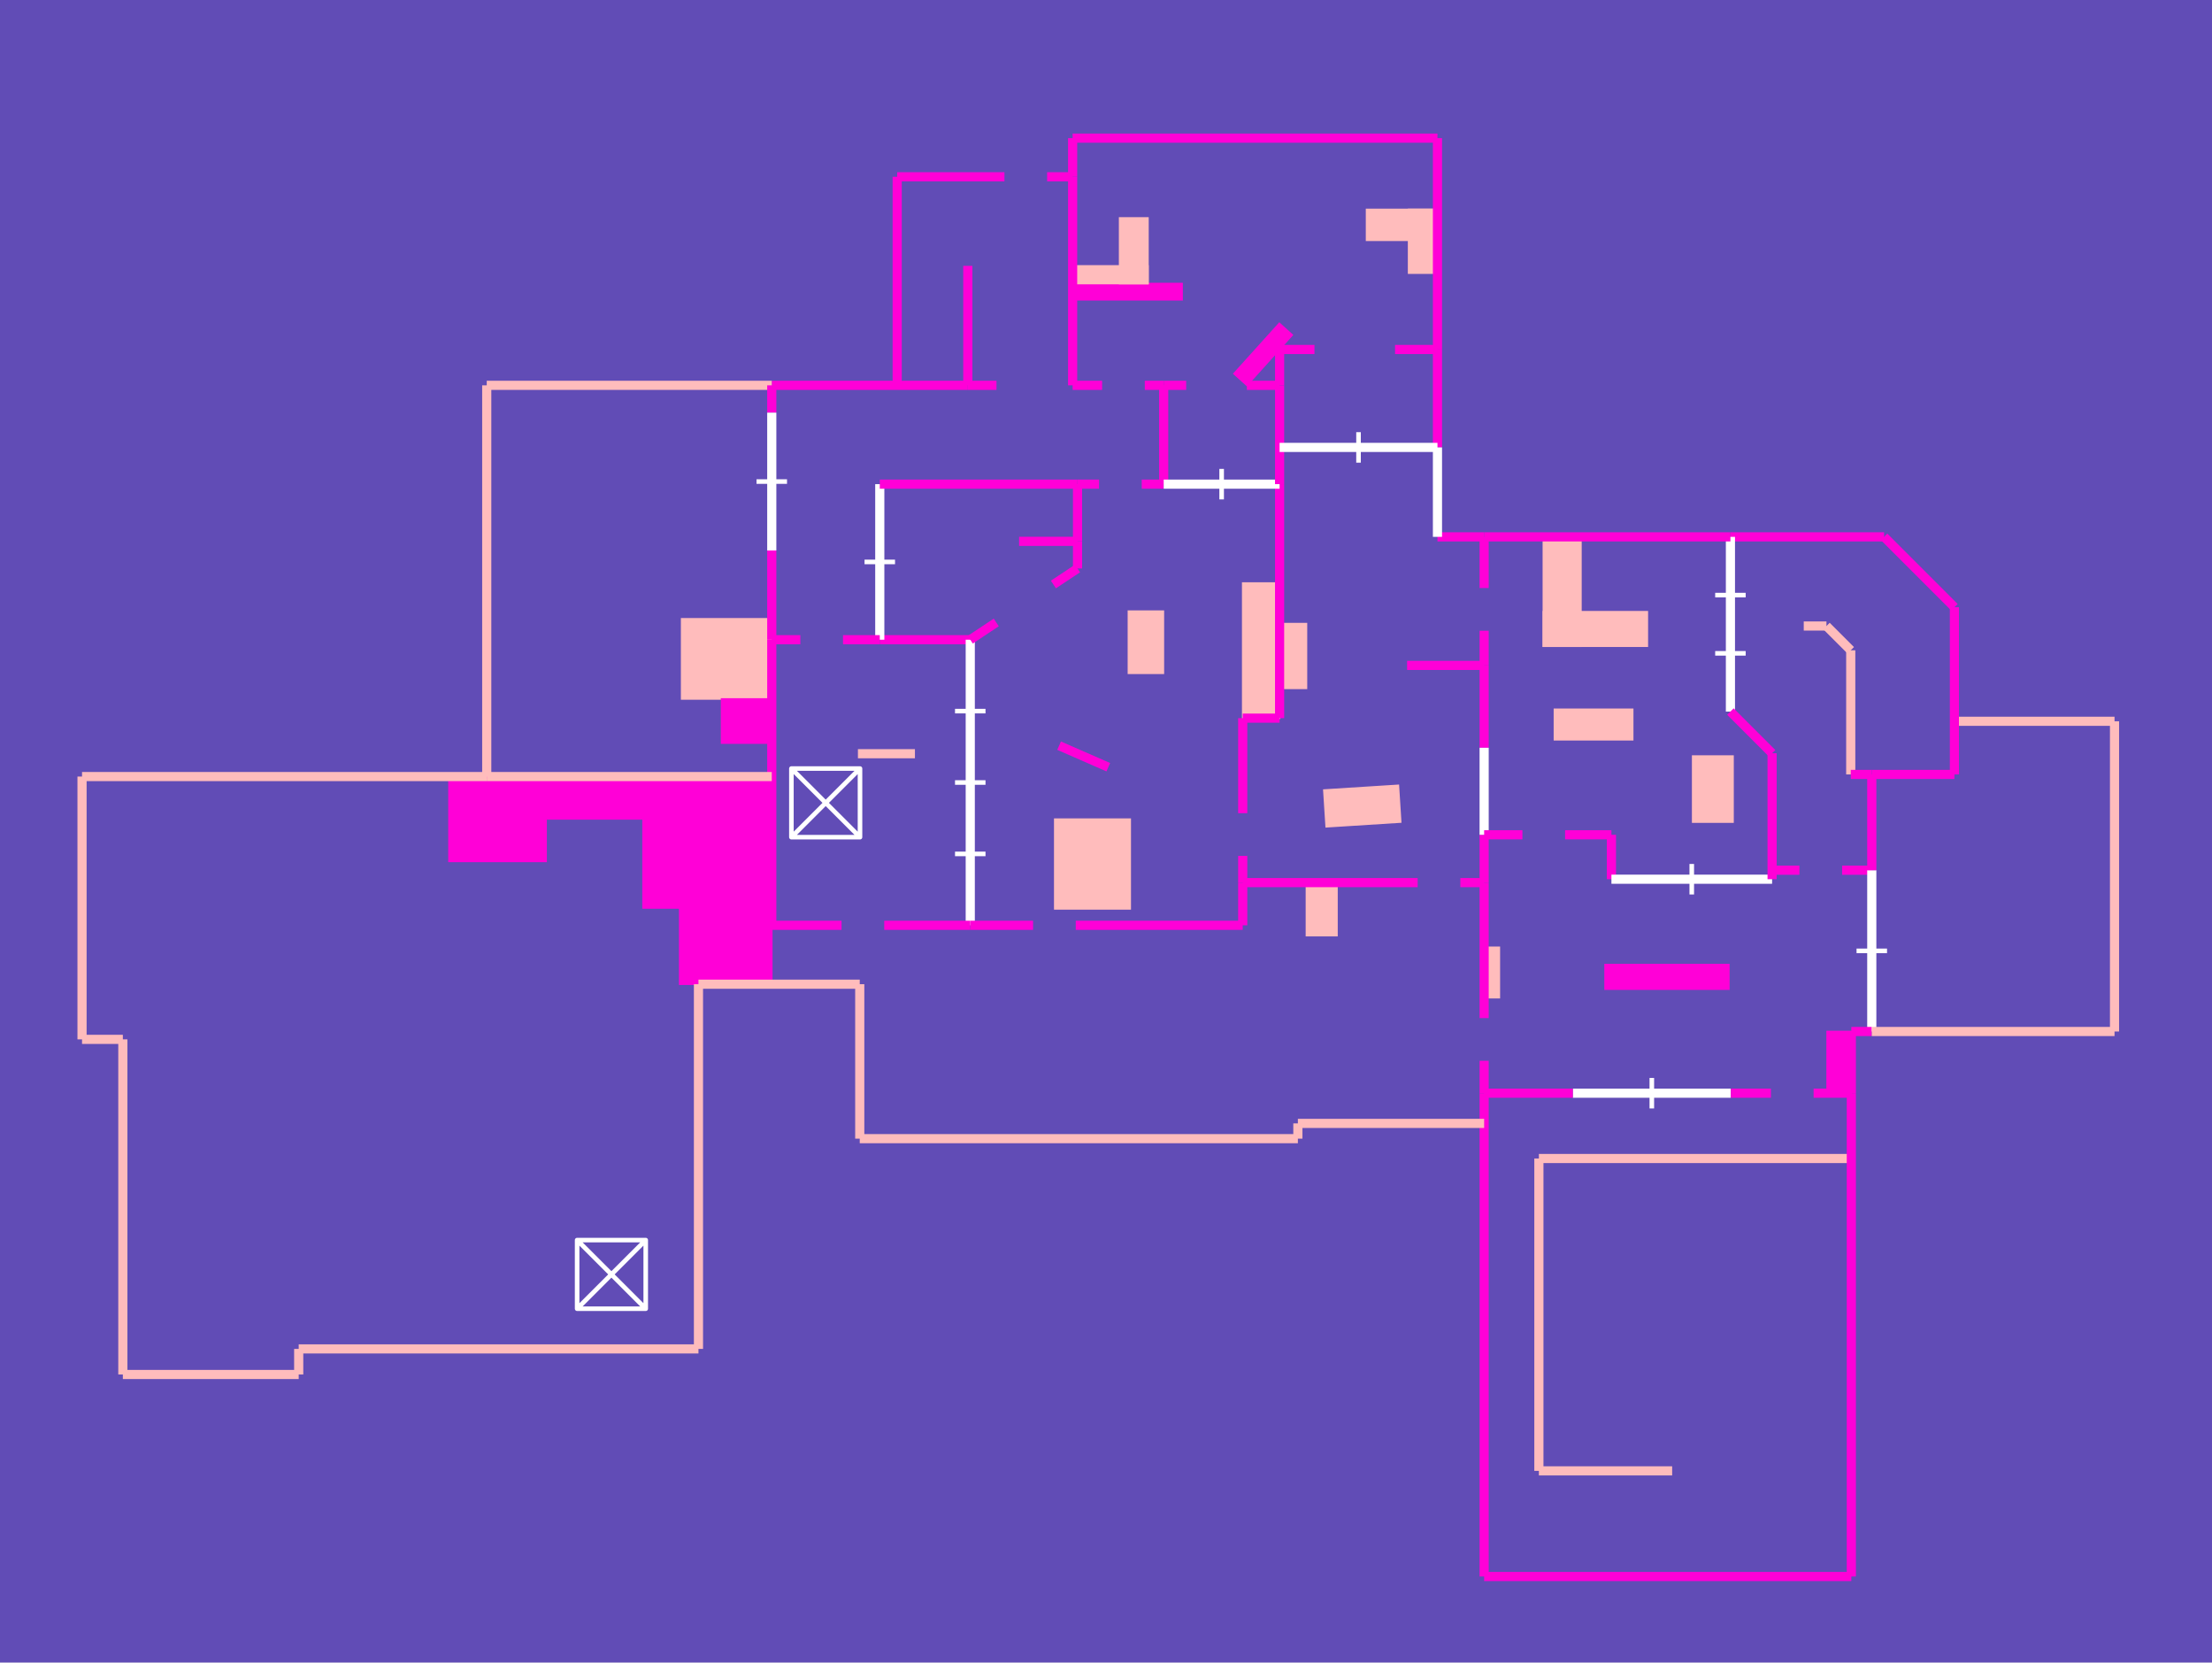
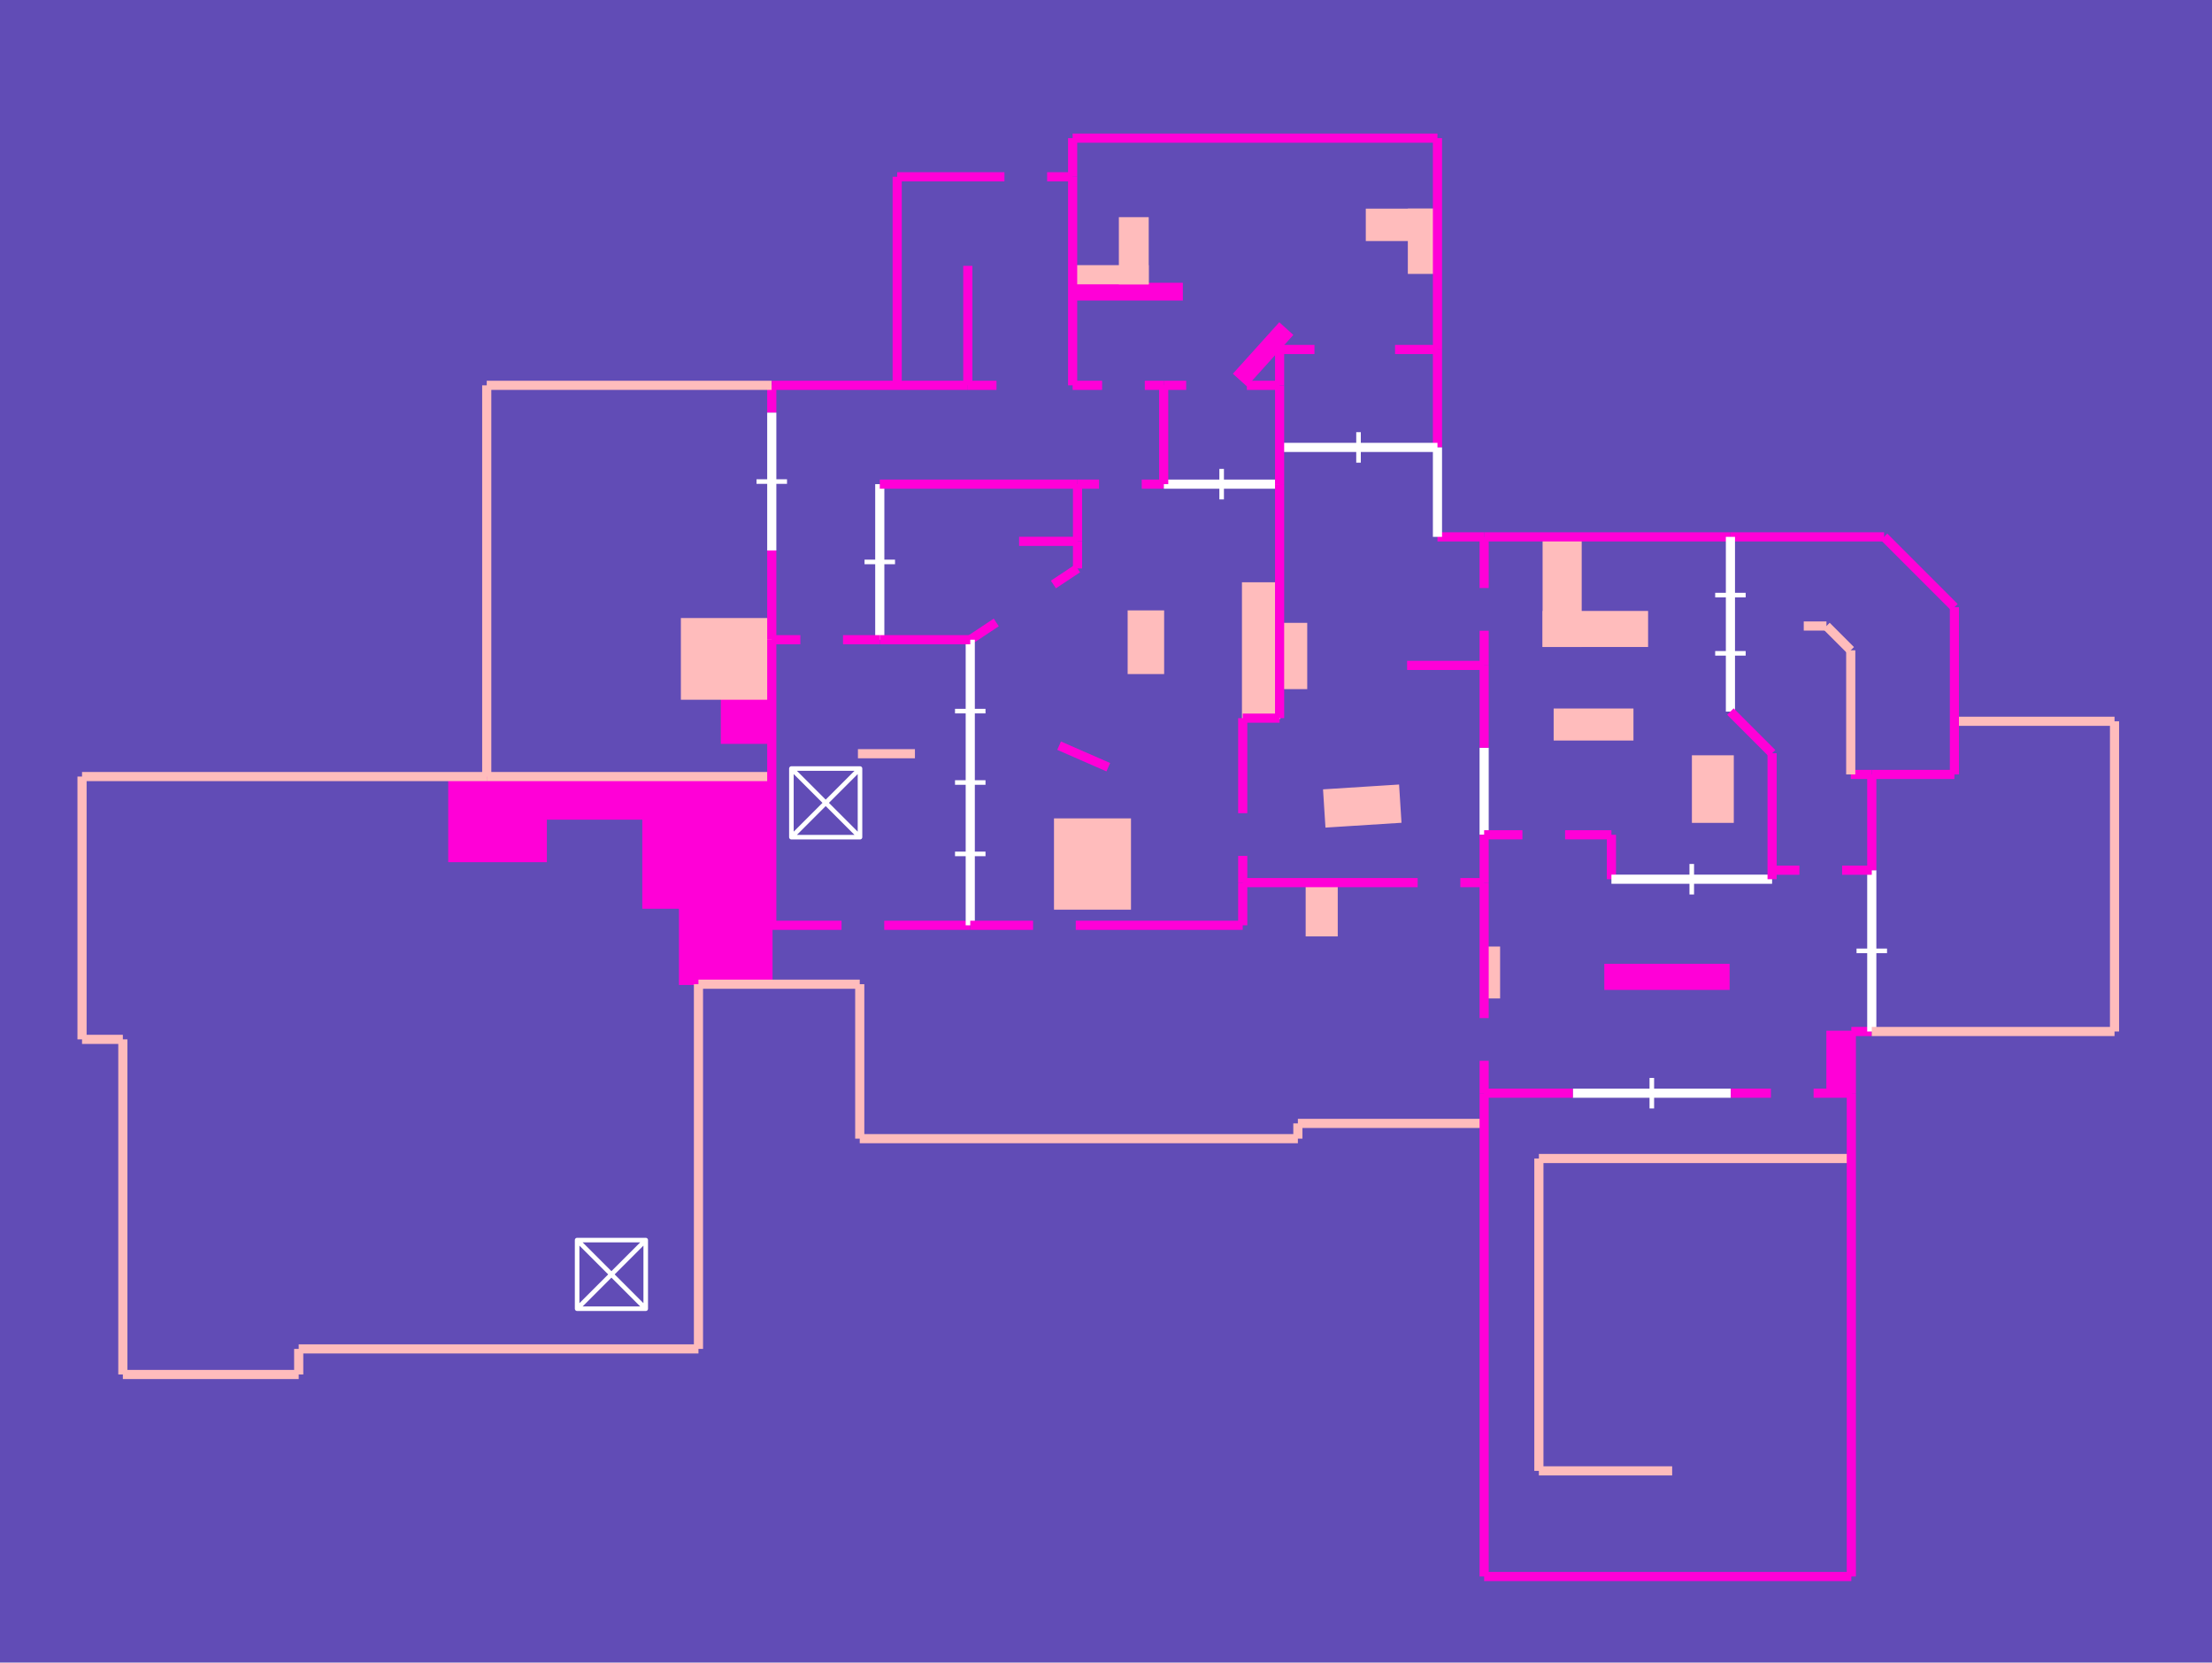
<svg xmlns="http://www.w3.org/2000/svg" viewBox="-533 -420 1078 810">
  <rect fill="#614CB6" height="810" width="1078" x="-533" y="-420" />
+   <path d="M219.147,105.156 L269.811,105.156 L269.811,121.969 L219.147,121.969 z" fill="#FFBCBC" stroke="#FFBCBC" stroke-width="0.75" transform="scale(1, -1)" />
+   <path d="M90.597,84.627 L103.692,84.627 L103.692,116.167 L90.597,116.167 z" fill="#FFBCBC" stroke="#FFBCBC" stroke-width="0.75" transform="scale(1, -1)" />
+   <path d="M237.454,158.441 L219.147,158.441 L219.147,105.156 L237.454,105.156 z" fill="#FFBCBC" stroke="#FFBCBC" stroke-width="0.75" transform="scale(1, -1)" />
+   <path d="M-314.191,41.656 L-266.869,41.656 L-266.869,0.317 L-314.191,0.317 z" fill="#FF00D7" stroke="#FF00D7" stroke-width="0.75" transform="scale(1, -1)" />
+   <path d="M-181.354,57.954 L-156.883,57.954 L-156.883,79.455 L-181.354,79.455 z" fill="#FF00D7" stroke="#FF00D7" stroke-width="0.75" transform="scale(1, -1)" />
+   <path d="M103.678,-10.015 L118.56,-10.015 L118.56,-35.846 L103.678,-35.846 z" fill="#FFBCBC" stroke="#FFBCBC" stroke-width="0.75" transform="scale(1, -1)" />
+   <path d="M-10.264,273.951 L43.075,273.951 L43.075,281.855 L-10.264,281.855 z" fill="#FF00D7" stroke="#FF00D7" stroke-width="0.75" transform="scale(1, -1)" />
+   <path d="M153.474,286.924 L167.535,286.924 L167.535,317.966 L153.474,317.966 z" fill="#FFBCBC" stroke="#FFBCBC" stroke-width="0.75" transform="scale(1, -1)" />
+   <path d="M113.302,17.186 L112.166,35.073 L148.476,37.38 L149.613,19.493 z" fill="#FFBCBC" stroke="#FFBCBC" stroke-width="0.75" transform="scale(1, -1)" />
+   <path d="M12.641,313.822 L26.442,313.822 L26.442,281.855 L12.641,281.855 z" fill="#FFBCBC" stroke="#FFBCBC" stroke-width="0.75" transform="scale(1, -1)" />
+   <path d="M197.686,-41.537 L190.282,-41.537 L190.282,-66.075 L197.686,-66.075 z" fill="#FFBCBC" stroke="#FFBCBC" stroke-width="0.75" transform="scale(1, -1)" />
+   <path d="M72.63,135.938 L90.597,135.938 L90.597,70.111 L72.63,70.111 z" fill="#FFBCBC" stroke="#FFBCBC" stroke-width="0.75" transform="scale(1, -1)" />
+   <path d="M262.677,74.43 L224.537,74.43 L224.537,59.587 L262.677,59.587 z" fill="#FFBCBC" stroke="#FFBCBC" stroke-width="0.75" transform="scale(1, -1)" />
+   <path d="M357.44,-82.551 L369.233,-82.551 L369.233,-112.609 L357.44,-112.609 z" fill="#FF00D7" stroke="#FF00D7" stroke-width="0.75" transform="scale(1, -1)" />
  <path d="M-200.805,118.513 L-156.883,118.513 L-156.883,79.455 L-200.805,79.455 z" fill="#FFBCBC" stroke="#FFBCBC" stroke-width="0.75" transform="scale(1, -1)" />
+   <path d="M-266.869,21.028 L-156.883,21.028 L-156.883,41.656 L-266.869,41.656 z" fill="#FF00D7" stroke="#FF00D7" stroke-width="0.75" transform="scale(1, -1)" />
+   <path d="M-219.61,21.028 L-201.744,21.028 L-201.744,-22.376 L-219.61,-22.376 z" fill="#FF00D7" stroke="#FF00D7" stroke-width="0.75" transform="scale(1, -1)" />
+   <path d="M-156.883,41.656 L-201.744,41.656 L-201.744,-59.508 L-156.883,-59.508 z" fill="#FF00D7" stroke="#FF00D7" stroke-width="0.75" transform="scale(1, -1)" />
+   <path d="M26.442,281.855 L-10.264,281.855 L-10.264,290.447 L26.442,290.447 z" fill="#FFBCBC" stroke="#FFBCBC" stroke-width="0.75" transform="scale(1, -1)" />
  <path d="M311.573,19.464 L291.91,19.464 L291.91,51.643 L311.573,51.643 z" fill="#FFBCBC" stroke="#FFBCBC" stroke-width="0.75" transform="scale(1, -1)" />
-   <path d="M-314.191,41.656 L-266.869,41.656 L-266.869,0.317 L-314.191,0.317 z" fill="#FF00D7" stroke="#FF00D7" stroke-width="0.75" transform="scale(1, -1)" />
-   <path d="M-10.264,273.951 L43.075,273.951 L43.075,281.855 L-10.264,281.855 z" fill="#FF00D7" stroke="#FF00D7" stroke-width="0.75" transform="scale(1, -1)" />
-   <path d="M113.302,17.186 L112.166,35.073 L148.476,37.38 L149.613,19.493 z" fill="#FFBCBC" stroke="#FFBCBC" stroke-width="0.75" transform="scale(1, -1)" />
+   <path d="M17.802,-22.813 L-18.973,-22.813 L-18.973,20.9 L17.802,20.9 z" fill="#FFBCBC" stroke="#FFBCBC" stroke-width="0.75" transform="scale(1, -1)" />
  <path d="M90.482,262.47 L96.775,256.795 L74.656,232.266 L68.363,237.941 z" fill="#FF00D7" stroke="#FF00D7" stroke-width="0.75" transform="scale(1, -1)" />
-   <path d="M262.677,74.43 L224.537,74.43 L224.537,59.587 L262.677,59.587 z" fill="#FFBCBC" stroke="#FFBCBC" stroke-width="0.75" transform="scale(1, -1)" />
-   <path d="M17.802,-22.813 L-18.973,-22.813 L-18.973,20.9 L17.802,20.9 z" fill="#FFBCBC" stroke="#FFBCBC" stroke-width="0.75" transform="scale(1, -1)" />
-   <path d="M26.442,281.855 L-10.264,281.855 L-10.264,290.447 L26.442,290.447 z" fill="#FFBCBC" stroke="#FFBCBC" stroke-width="0.75" transform="scale(1, -1)" />
-   <path d="M237.454,158.441 L219.147,158.441 L219.147,105.156 L237.454,105.156 z" fill="#FFBCBC" stroke="#FFBCBC" stroke-width="0.75" transform="scale(1, -1)" />
-   <path d="M197.686,-41.537 L190.282,-41.537 L190.282,-66.075 L197.686,-66.075 z" fill="#FFBCBC" stroke="#FFBCBC" stroke-width="0.75" transform="scale(1, -1)" />
-   <path d="M-219.61,21.028 L-201.744,21.028 L-201.744,-22.376 L-219.61,-22.376 z" fill="#FF00D7" stroke="#FF00D7" stroke-width="0.75" transform="scale(1, -1)" />
-   <path d="M-266.869,21.028 L-156.883,21.028 L-156.883,41.656 L-266.869,41.656 z" fill="#FF00D7" stroke="#FF00D7" stroke-width="0.75" transform="scale(1, -1)" />
-   <path d="M357.44,-82.551 L369.233,-82.551 L369.233,-112.609 L357.44,-112.609 z" fill="#FF00D7" stroke="#FF00D7" stroke-width="0.75" transform="scale(1, -1)" />
-   <path d="M12.641,313.822 L26.442,313.822 L26.442,281.855 L12.641,281.855 z" fill="#FFBCBC" stroke="#FFBCBC" stroke-width="0.75" transform="scale(1, -1)" />
-   <path d="M153.474,286.924 L167.535,286.924 L167.535,317.966 L153.474,317.966 z" fill="#FFBCBC" stroke="#FFBCBC" stroke-width="0.75" transform="scale(1, -1)" />
+   <path d="M132.982,317.966 L167.535,317.966 L167.535,302.934 L132.982,302.934 z" fill="#FFBCBC" stroke="#FFBCBC" stroke-width="0.75" transform="scale(1, -1)" />
  <path d="M33.956,91.966 L16.928,91.966 L16.928,122.242 L33.956,122.242 z" fill="#FFBCBC" stroke="#FFBCBC" stroke-width="0.75" transform="scale(1, -1)" />
-   <path d="M219.147,105.156 L269.811,105.156 L269.811,121.969 L219.147,121.969 z" fill="#FFBCBC" stroke="#FFBCBC" stroke-width="0.75" transform="scale(1, -1)" />
-   <path d="M72.63,135.938 L90.597,135.938 L90.597,70.111 L72.63,70.111 z" fill="#FFBCBC" stroke="#FFBCBC" stroke-width="0.75" transform="scale(1, -1)" />
-   <path d="M103.678,-10.015 L118.56,-10.015 L118.56,-35.846 L103.678,-35.846 z" fill="#FFBCBC" stroke="#FFBCBC" stroke-width="0.75" transform="scale(1, -1)" />
-   <path d="M90.597,84.627 L103.692,84.627 L103.692,116.167 L90.597,116.167 z" fill="#FFBCBC" stroke="#FFBCBC" stroke-width="0.75" transform="scale(1, -1)" />
-   <path d="M132.982,317.966 L167.535,317.966 L167.535,302.934 L132.982,302.934 z" fill="#FFBCBC" stroke="#FFBCBC" stroke-width="0.75" transform="scale(1, -1)" />
-   <path d="M-156.883,41.656 L-201.744,41.656 L-201.744,-59.508 L-156.883,-59.508 z" fill="#FF00D7" stroke="#FF00D7" stroke-width="0.75" transform="scale(1, -1)" />
  <path d="M249.226,-49.944 L309.532,-49.944 L309.532,-61.911 L249.226,-61.911 z" fill="#FF00D7" stroke="#FF00D7" stroke-width="0.75" transform="scale(1, -1)" />
-   <path d="M-181.354,57.954 L-156.883,57.954 L-156.883,79.455 L-181.354,79.455 z" fill="#FF00D7" stroke="#FF00D7" stroke-width="0.75" transform="scale(1, -1)" />
+   <path d="M-147.319,12.127 L-113.886,45.559 L-147.319,45.559 L-113.886,12.127 L-147.319,12.127 L-147.319,45.559 L-113.886,45.559 L-113.886,12.127 z" fill="none" stroke="#FFFFFF" stroke-linejoin="round" stroke-width="2.229" transform="scale(1, -1)" />
  <path d="M-251.743,-217.611 L-218.31,-184.179 L-251.743,-184.179 L-218.31,-217.611 L-251.743,-217.611 L-251.743,-184.179 L-218.31,-184.179 L-218.31,-217.611 z" fill="none" stroke="#FFFFFF" stroke-linejoin="round" stroke-width="2.229" transform="scale(1, -1)" />
-   <path d="M-147.319,12.127 L-113.886,45.559 L-147.319,45.559 L-113.886,12.127 L-147.319,12.127 L-147.319,45.559 L-113.886,45.559 L-113.886,12.127 z" fill="none" stroke="#FFFFFF" stroke-linejoin="round" stroke-width="2.229" transform="scale(1, -1)" />
+   <path d="M7.115,46.214 L-16.859,56.708 z" fill="none" stroke="#FF00D7" stroke-width="4.458" transform="scale(1, -1)" />
+   <path d="M-95.761,232.266 L-95.761,333.874 z" fill="none" stroke="#FF00D7" stroke-width="4.458" transform="scale(1, -1)" />
+   <path d="M90.597,184.12 L34.123,184.12 z" fill="none" stroke="#FFFFFF" stroke-width="4.458" transform="scale(1, -1)" />
+   <path d="M62.36,191.549 L62.36,176.69 z" fill="none" stroke="#FFFFFF" stroke-width="2.229" transform="scale(1, -1)" />
+   <path d="M216.964,-144.431 L369.233,-144.431 z" fill="none" stroke="#FFBCBC" stroke-width="4.458" transform="scale(1, -1)" />
+   <path d="M190.282,-10.015 L178.684,-10.015 z" fill="none" stroke="#FF00D7" stroke-width="4.458" transform="scale(1, -1)" />
+   <path d="M157.881,-10.015 L72.63,-10.015 z" fill="none" stroke="#FF00D7" stroke-width="4.458" transform="scale(1, -1)" />
+   <path d="M190.282,55.687 L190.282,13.282 z" fill="none" stroke="#FFFFFF" stroke-width="4.458" transform="scale(1, -1)" />
+   <path d="M357.112,115.003 L368.942,103.173 z" fill="none" stroke="#FFBCBC" stroke-width="4.458" transform="scale(1, -1)" />
+   <path d="M233.496,-112.609 L310.509,-112.609 z" fill="none" stroke="#FFFFFF" stroke-width="4.458" transform="scale(1, -1)" />
+   <path d="M272.002,-120.039 L272.002,-105.18 z" fill="none" stroke="#FFFFFF" stroke-width="2.229" transform="scale(1, -1)" />
+   <path d="M-156.883,-30.813 L-122.881,-30.813 z" fill="none" stroke="#FF00D7" stroke-width="4.458" transform="scale(1, -1)" />
+   <path d="M-102.078,-30.813 L-60.152,-30.813 z" fill="none" stroke="#FF00D7" stroke-width="4.458" transform="scale(1, -1)" />
+   <path d="M167.535,249.727 L146.872,249.727 z" fill="none" stroke="#FF00D7" stroke-width="4.458" transform="scale(1, -1)" />
+   <path d="M99.508,-127.327 L190.282,-127.327 z" fill="none" stroke="#FFBCBC" stroke-width="4.458" transform="scale(1, -1)" />
+   <path d="M-10.264,352.694 L167.535,352.694 z" fill="none" stroke="#FF00D7" stroke-width="4.458" transform="scale(1, -1)" />
+   <path d="M-104.245,184.12 L-104.245,108.328 z" fill="none" stroke="#FFFFFF" stroke-width="4.458" transform="scale(1, -1)" />
+   <path d="M-111.675,146.224 L-96.816,146.224 z" fill="none" stroke="#FFFFFF" stroke-width="2.229" transform="scale(1, -1)" />
+   <path d="M419.472,68.589 L497.498,68.589 z" fill="none" stroke="#FFBCBC" stroke-width="4.458" transform="scale(1, -1)" />
+   <path d="M216.964,-296.617 L216.964,-144.431 z" fill="none" stroke="#FFBCBC" stroke-width="4.458" transform="scale(1, -1)" />
+   <path d="M369.233,-348.083 L190.282,-348.083 z" fill="none" stroke="#FF00D7" stroke-width="4.458" transform="scale(1, -1)" />
+   <path d="M-95.761,333.874 L-43.493,333.874 z" fill="none" stroke="#FF00D7" stroke-width="4.458" transform="scale(1, -1)" />
+   <path d="M-22.69,333.874 L-10.264,333.874 z" fill="none" stroke="#FF00D7" stroke-width="4.458" transform="scale(1, -1)" />
+   <path d="M369.233,-82.551 L369.233,-112.609 z" fill="none" stroke="#FF00D7" stroke-width="4.458" transform="scale(1, -1)" />
+   <path d="M167.535,249.727 L167.535,202.02 z" fill="none" stroke="#FF00D7" stroke-width="4.458" transform="scale(1, -1)" />
+   <path d="M190.282,-348.083 L190.282,-112.609 z" fill="none" stroke="#FF00D7" stroke-width="4.458" transform="scale(1, -1)" />
+   <path d="M369.233,-82.551 L379.196,-82.551 z" fill="none" stroke="#FF00D7" stroke-width="4.458" transform="scale(1, -1)" />
+   <path d="M-295.789,41.656 L-493.022,41.656 z" fill="none" stroke="#FFBCBC" stroke-width="4.458" transform="scale(1, -1)" />
+   <path d="M167.535,158.441 L190.282,158.441 z" fill="none" stroke="#FF00D7" stroke-width="4.458" transform="scale(1, -1)" />
+   <path d="M190.282,158.441 L310.309,158.441 z" fill="none" stroke="#FF00D7" stroke-width="4.458" transform="scale(1, -1)" />
+   <path d="M-493.022,-86.385 L-473.129,-86.385 z" fill="none" stroke="#FFBCBC" stroke-width="4.458" transform="scale(1, -1)" />
+   <path d="M346.041,115.003 L357.112,115.003 z" fill="none" stroke="#FFBCBC" stroke-width="4.458" transform="scale(1, -1)" />
+   <path d="M90.597,249.727 L90.597,232.266 z" fill="none" stroke="#FF00D7" stroke-width="4.458" transform="scale(1, -1)" />
+   <path d="M-387.429,-237.198 L-192.611,-237.198 z" fill="none" stroke="#FFBCBC" stroke-width="4.458" transform="scale(1, -1)" />
+   <path d="M-295.789,232.266 L-295.789,41.656 z" fill="none" stroke="#FFBCBC" stroke-width="4.458" transform="scale(1, -1)" />
+   <path d="M-114.009,-134.763 L99.508,-134.763 z" fill="none" stroke="#FFBCBC" stroke-width="4.458" transform="scale(1, -1)" />
+   <path d="M385.19,158.441 L310.309,158.441 z" fill="none" stroke="#FF00D7" stroke-width="4.458" transform="scale(1, -1)" />
+   <path d="M-61.348,232.266 L-47.37,232.266 z" fill="none" stroke="#FF00D7" stroke-width="4.458" transform="scale(1, -1)" />
+   <path d="M-156.883,41.656 L-295.789,41.656 z" fill="none" stroke="#FFBCBC" stroke-width="4.458" transform="scale(1, -1)" />
+   <path d="M497.498,68.589 L497.498,-82.551 z" fill="none" stroke="#FFBCBC" stroke-width="4.458" transform="scale(1, -1)" />
+   <path d="M-7.88,143.03 L-19.63,135.229 z" fill="none" stroke="#FF00D7" stroke-width="4.458" transform="scale(1, -1)" />
+   <path d="M-47.483,116.738 L-60.152,108.328 z" fill="none" stroke="#FF00D7" stroke-width="4.458" transform="scale(1, -1)" />
+   <path d="M72.63,-10.015 L72.63,3.003 z" fill="none" stroke="#FF00D7" stroke-width="4.458" transform="scale(1, -1)" />
+   <path d="M72.63,23.806 L72.63,70.111 z" fill="none" stroke="#FF00D7" stroke-width="4.458" transform="scale(1, -1)" />
+   <path d="M379.196,-3.973 L379.196,-82.551 z" fill="none" stroke="#FFFFFF" stroke-width="4.458" transform="scale(1, -1)" />
+   <path d="M371.767,-43.262 L386.626,-43.262 z" fill="none" stroke="#FFFFFF" stroke-width="2.229" transform="scale(1, -1)" />
+   <path d="M-114.892,52.783 L-87.115,52.783 z" fill="none" stroke="#FFBCBC" stroke-width="4.458" transform="scale(1, -1)" />
+   <path d="M190.282,158.441 L190.282,133.508 z" fill="none" stroke="#FF00D7" stroke-width="4.458" transform="scale(1, -1)" />
+   <path d="M190.282,112.705 L190.282,95.81 z" fill="none" stroke="#FF00D7" stroke-width="4.458" transform="scale(1, -1)" />
+   <path d="M379.196,42.693 L419.472,42.693 z" fill="none" stroke="#FF00D7" stroke-width="4.458" transform="scale(1, -1)" />
+   <path d="M-7.88,156.253 L-36.353,156.253 z" fill="none" stroke="#FF00D7" stroke-width="4.458" transform="scale(1, -1)" />
+   <path d="M497.498,-82.551 L379.196,-82.551 z" fill="none" stroke="#FFBCBC" stroke-width="4.458" transform="scale(1, -1)" />
+   <path d="M-104.245,108.328 L-122.159,108.328 z" fill="none" stroke="#FF00D7" stroke-width="4.458" transform="scale(1, -1)" />
+   <path d="M-142.962,108.328 L-156.883,108.328 z" fill="none" stroke="#FF00D7" stroke-width="4.458" transform="scale(1, -1)" />
+   <path d="M-104.245,184.12 L-7.88,184.12 z" fill="none" stroke="#FF00D7" stroke-width="4.458" transform="scale(1, -1)" />
+   <path d="M252.315,13.282 L252.315,-8.358 z" fill="none" stroke="#FF00D7" stroke-width="4.458" transform="scale(1, -1)" />
+   <path d="M-10.264,232.266 L-10.264,333.874 z" fill="none" stroke="#FF00D7" stroke-width="4.458" transform="scale(1, -1)" />
  <path d="M190.282,-10.015 L190.282,13.282 z" fill="none" stroke="#FF00D7" stroke-width="4.458" transform="scale(1, -1)" />
-   <path d="M-61.348,232.266 L-95.761,232.266 z" fill="none" stroke="#FF00D7" stroke-width="4.458" transform="scale(1, -1)" />
-   <path d="M-10.264,352.694 L-10.264,333.874 z" fill="none" stroke="#FF00D7" stroke-width="4.458" transform="scale(1, -1)" />
-   <path d="M357.112,115.003 L368.942,103.173 z" fill="none" stroke="#FFBCBC" stroke-width="4.458" transform="scale(1, -1)" />
-   <path d="M34.123,184.12 L23.416,184.12 z" fill="none" stroke="#FF00D7" stroke-width="4.458" transform="scale(1, -1)" />
-   <path d="M2.613,184.12 L-7.88,184.12 z" fill="none" stroke="#FF00D7" stroke-width="4.458" transform="scale(1, -1)" />
-   <path d="M-493.022,-86.385 L-473.129,-86.385 z" fill="none" stroke="#FFBCBC" stroke-width="4.458" transform="scale(1, -1)" />
-   <path d="M-60.152,108.328 L-104.245,108.328 z" fill="none" stroke="#FF00D7" stroke-width="4.458" transform="scale(1, -1)" />
+   <path d="M72.63,70.111 L90.597,70.111 z" fill="none" stroke="#FF00D7" stroke-width="4.458" transform="scale(1, -1)" />
+   <path d="M-156.883,232.266 L-156.883,218.951 z" fill="none" stroke="#FF00D7" stroke-width="4.458" transform="scale(1, -1)" />
+   <path d="M-192.611,-59.508 L-114.009,-59.508 z" fill="none" stroke="#FFBCBC" stroke-width="4.458" transform="scale(1, -1)" />
+   <path d="M-156.883,108.328 L-156.883,-30.813 z" fill="none" stroke="#FF00D7" stroke-width="4.458" transform="scale(1, -1)" />
+   <path d="M310.309,158.441 L310.309,73.317 z" fill="none" stroke="#FFFFFF" stroke-width="4.458" transform="scale(1, -1)" />
+   <path d="M302.88,130.066 L317.739,130.066 z" fill="none" stroke="#FFFFFF" stroke-width="2.229" transform="scale(1, -1)" />
+   <path d="M302.88,101.692 L317.739,101.692 z" fill="none" stroke="#FFFFFF" stroke-width="2.229" transform="scale(1, -1)" />
+   <path d="M190.282,13.282 L208.934,13.282 z" fill="none" stroke="#FF00D7" stroke-width="4.458" transform="scale(1, -1)" />
+   <path d="M229.736,13.282 L252.315,13.282 z" fill="none" stroke="#FF00D7" stroke-width="4.458" transform="scale(1, -1)" />
  <path d="M-61.348,290.466 L-61.348,232.266 z" fill="none" stroke="#FF00D7" stroke-width="4.458" transform="scale(1, -1)" />
-   <path d="M385.19,158.441 L310.309,158.441 z" fill="none" stroke="#FF00D7" stroke-width="4.458" transform="scale(1, -1)" />
-   <path d="M-114.892,52.783 L-87.115,52.783 z" fill="none" stroke="#FFBCBC" stroke-width="4.458" transform="scale(1, -1)" />
-   <path d="M346.041,115.003 L357.112,115.003 z" fill="none" stroke="#FFBCBC" stroke-width="4.458" transform="scale(1, -1)" />
-   <path d="M252.315,13.282 L252.315,-8.358 z" fill="none" stroke="#FF00D7" stroke-width="4.458" transform="scale(1, -1)" />
+   <path d="M-7.88,156.253 L-7.88,143.03 z" fill="none" stroke="#FF00D7" stroke-width="4.458" transform="scale(1, -1)" />
+   <path d="M379.196,42.693 L379.196,-3.973 z" fill="none" stroke="#FF00D7" stroke-width="4.458" transform="scale(1, -1)" />
+   <path d="M-192.611,-237.198 L-192.611,-59.508 z" fill="none" stroke="#FFBCBC" stroke-width="4.458" transform="scale(1, -1)" />
+   <path d="M190.282,55.687 L190.282,95.81 z" fill="none" stroke="#FF00D7" stroke-width="4.458" transform="scale(1, -1)" />
+   <path d="M90.597,70.111 L90.597,184.12 z" fill="none" stroke="#FF00D7" stroke-width="4.458" transform="scale(1, -1)" />
+   <path d="M252.315,-8.358 L330.618,-8.358 z" fill="none" stroke="#FFFFFF" stroke-width="4.458" transform="scale(1, -1)" />
+   <path d="M291.467,-15.788 L291.467,-0.929 z" fill="none" stroke="#FFFFFF" stroke-width="2.229" transform="scale(1, -1)" />
+   <path d="M107.59,249.727 L90.597,249.727 z" fill="none" stroke="#FF00D7" stroke-width="4.458" transform="scale(1, -1)" />
+   <path d="M310.309,73.317 L330.618,53.008 z" fill="none" stroke="#FF00D7" stroke-width="4.458" transform="scale(1, -1)" />
+   <path d="M419.472,124.158 L385.19,158.441 z" fill="none" stroke="#FF00D7" stroke-width="4.458" transform="scale(1, -1)" />
+   <path d="M-473.129,-249.659 L-387.429,-249.659 z" fill="none" stroke="#FFBCBC" stroke-width="4.458" transform="scale(1, -1)" />
  <path d="M-60.152,108.328 L-60.152,-30.813 z" fill="none" stroke="#FFFFFF" stroke-width="4.458" transform="scale(1, -1)" />
  <path d="M-67.582,73.542 L-52.723,73.542 z" fill="none" stroke="#FFFFFF" stroke-width="2.229" transform="scale(1, -1)" />
  <path d="M-67.582,38.757 L-52.723,38.757 z" fill="none" stroke="#FFFFFF" stroke-width="2.229" transform="scale(1, -1)" />
  <path d="M-67.582,3.972 L-52.723,3.972 z" fill="none" stroke="#FFFFFF" stroke-width="2.229" transform="scale(1, -1)" />
+   <path d="M369.233,-112.609 L369.233,-348.083 z" fill="none" stroke="#FF00D7" stroke-width="4.458" transform="scale(1, -1)" />
  <path d="M330.618,-3.973 L343.936,-3.973 z" fill="none" stroke="#FF00D7" stroke-width="4.458" transform="scale(1, -1)" />
  <path d="M364.738,-3.973 L379.196,-3.973 z" fill="none" stroke="#FF00D7" stroke-width="4.458" transform="scale(1, -1)" />
-   <path d="M-104.245,184.12 L-104.245,108.328 z" fill="none" stroke="#FFFFFF" stroke-width="4.458" transform="scale(1, -1)" />
-   <path d="M-111.675,146.224 L-96.816,146.224 z" fill="none" stroke="#FFFFFF" stroke-width="2.229" transform="scale(1, -1)" />
-   <path d="M190.282,55.687 L190.282,95.81 z" fill="none" stroke="#FF00D7" stroke-width="4.458" transform="scale(1, -1)" />
-   <path d="M-104.245,184.12 L-7.88,184.12 z" fill="none" stroke="#FF00D7" stroke-width="4.458" transform="scale(1, -1)" />
-   <path d="M-95.761,333.874 L-43.493,333.874 z" fill="none" stroke="#FF00D7" stroke-width="4.458" transform="scale(1, -1)" />
-   <path d="M-22.69,333.874 L-10.264,333.874 z" fill="none" stroke="#FF00D7" stroke-width="4.458" transform="scale(1, -1)" />
-   <path d="M233.496,-112.609 L310.509,-112.609 z" fill="none" stroke="#FFFFFF" stroke-width="4.458" transform="scale(1, -1)" />
-   <path d="M272.002,-120.039 L272.002,-105.18 z" fill="none" stroke="#FFFFFF" stroke-width="2.229" transform="scale(1, -1)" />
-   <path d="M310.309,158.441 L310.309,73.317 z" fill="none" stroke="#FFFFFF" stroke-width="4.458" transform="scale(1, -1)" />
-   <path d="M302.88,130.066 L317.739,130.066 z" fill="none" stroke="#FFFFFF" stroke-width="2.229" transform="scale(1, -1)" />
-   <path d="M302.88,101.692 L317.739,101.692 z" fill="none" stroke="#FFFFFF" stroke-width="2.229" transform="scale(1, -1)" />
-   <path d="M368.942,103.173 L368.942,42.693 z" fill="none" stroke="#FFBCBC" stroke-width="4.458" transform="scale(1, -1)" />
  <path d="M-473.129,-86.385 L-473.129,-249.659 z" fill="none" stroke="#FFBCBC" stroke-width="4.458" transform="scale(1, -1)" />
-   <path d="M167.535,158.441 L190.282,158.441 z" fill="none" stroke="#FF00D7" stroke-width="4.458" transform="scale(1, -1)" />
-   <path d="M379.196,42.693 L419.472,42.693 z" fill="none" stroke="#FF00D7" stroke-width="4.458" transform="scale(1, -1)" />
-   <path d="M-7.88,156.253 L-36.353,156.253 z" fill="none" stroke="#FF00D7" stroke-width="4.458" transform="scale(1, -1)" />
-   <path d="M-156.883,108.328 L-156.883,-30.813 z" fill="none" stroke="#FF00D7" stroke-width="4.458" transform="scale(1, -1)" />
-   <path d="M497.498,68.589 L497.498,-82.551 z" fill="none" stroke="#FFBCBC" stroke-width="4.458" transform="scale(1, -1)" />
+   <path d="M-156.883,232.266 L-295.789,232.266 z" fill="none" stroke="#FFBCBC" stroke-width="4.458" transform="scale(1, -1)" />
+   <path d="M90.597,232.266 L74.656,232.266 z" fill="none" stroke="#FF00D7" stroke-width="4.458" transform="scale(1, -1)" />
+   <path d="M-7.88,184.12 L-7.88,156.253 z" fill="none" stroke="#FF00D7" stroke-width="4.458" transform="scale(1, -1)" />
+   <path d="M330.618,53.008 L330.618,-8.358 z" fill="none" stroke="#FF00D7" stroke-width="4.458" transform="scale(1, -1)" />
+   <path d="M-114.009,-59.508 L-114.009,-134.763 z" fill="none" stroke="#FFBCBC" stroke-width="4.458" transform="scale(1, -1)" />
+   <path d="M167.535,352.694 L167.535,249.727 z" fill="none" stroke="#FF00D7" stroke-width="4.458" transform="scale(1, -1)" />
+   <path d="M-493.022,41.656 L-493.022,-86.385 z" fill="none" stroke="#FFBCBC" stroke-width="4.458" transform="scale(1, -1)" />
+   <path d="M-10.264,352.694 L-10.264,333.874 z" fill="none" stroke="#FF00D7" stroke-width="4.458" transform="scale(1, -1)" />
+   <path d="M368.942,42.693 L379.196,42.693 z" fill="none" stroke="#FF00D7" stroke-width="4.458" transform="scale(1, -1)" />
+   <path d="M310.509,-112.609 L330.04,-112.609 z" fill="none" stroke="#FF00D7" stroke-width="4.458" transform="scale(1, -1)" />
+   <path d="M350.843,-112.609 L369.233,-112.609 z" fill="none" stroke="#FF00D7" stroke-width="4.458" transform="scale(1, -1)" />
  <path d="M-156.883,232.266 L-95.761,232.266 z" fill="none" stroke="#FF00D7" stroke-width="4.458" transform="scale(1, -1)" />
-   <path d="M-192.611,-237.198 L-192.611,-59.508 z" fill="none" stroke="#FFBCBC" stroke-width="4.458" transform="scale(1, -1)" />
-   <path d="M167.535,249.727 L167.535,202.02 z" fill="none" stroke="#FF00D7" stroke-width="4.458" transform="scale(1, -1)" />
-   <path d="M-295.789,41.656 L-493.022,41.656 z" fill="none" stroke="#FFBCBC" stroke-width="4.458" transform="scale(1, -1)" />
-   <path d="M190.282,158.441 L190.282,133.508 z" fill="none" stroke="#FF00D7" stroke-width="4.458" transform="scale(1, -1)" />
-   <path d="M190.282,112.705 L190.282,95.81 z" fill="none" stroke="#FF00D7" stroke-width="4.458" transform="scale(1, -1)" />
-   <path d="M216.964,-144.431 L369.233,-144.431 z" fill="none" stroke="#FFBCBC" stroke-width="4.458" transform="scale(1, -1)" />
-   <path d="M190.282,-10.015 L178.684,-10.015 z" fill="none" stroke="#FF00D7" stroke-width="4.458" transform="scale(1, -1)" />
-   <path d="M157.881,-10.015 L72.63,-10.015 z" fill="none" stroke="#FF00D7" stroke-width="4.458" transform="scale(1, -1)" />
-   <path d="M45.071,232.266 L34.123,232.266 z" fill="none" stroke="#FF00D7" stroke-width="4.458" transform="scale(1, -1)" />
-   <path d="M190.282,-348.083 L190.282,-112.609 z" fill="none" stroke="#FF00D7" stroke-width="4.458" transform="scale(1, -1)" />
-   <path d="M167.535,352.694 L167.535,249.727 z" fill="none" stroke="#FF00D7" stroke-width="4.458" transform="scale(1, -1)" />
-   <path d="M252.315,-8.358 L330.618,-8.358 z" fill="none" stroke="#FFFFFF" stroke-width="4.458" transform="scale(1, -1)" />
-   <path d="M291.467,-15.788 L291.467,-0.929 z" fill="none" stroke="#FFFFFF" stroke-width="2.229" transform="scale(1, -1)" />
-   <path d="M99.508,-134.763 L99.508,-127.327 z" fill="none" stroke="#FFBCBC" stroke-width="4.458" transform="scale(1, -1)" />
-   <path d="M368.942,42.693 L379.196,42.693 z" fill="none" stroke="#FF00D7" stroke-width="4.458" transform="scale(1, -1)" />
-   <path d="M167.535,249.727 L146.872,249.727 z" fill="none" stroke="#FF00D7" stroke-width="4.458" transform="scale(1, -1)" />
-   <path d="M190.282,55.687 L190.282,13.282 z" fill="none" stroke="#FFFFFF" stroke-width="4.458" transform="scale(1, -1)" />
  <path d="M190.282,-112.609 L233.496,-112.609 z" fill="none" stroke="#FF00D7" stroke-width="4.458" transform="scale(1, -1)" />
-   <path d="M90.597,249.727 L90.597,232.266 z" fill="none" stroke="#FF00D7" stroke-width="4.458" transform="scale(1, -1)" />
-   <path d="M-61.348,232.266 L-47.37,232.266 z" fill="none" stroke="#FF00D7" stroke-width="4.458" transform="scale(1, -1)" />
-   <path d="M379.196,-3.973 L379.196,-82.551 z" fill="none" stroke="#FFFFFF" stroke-width="4.458" transform="scale(1, -1)" />
-   <path d="M371.767,-43.262 L386.626,-43.262 z" fill="none" stroke="#FFFFFF" stroke-width="2.229" transform="scale(1, -1)" />
-   <path d="M419.472,68.589 L497.498,68.589 z" fill="none" stroke="#FFBCBC" stroke-width="4.458" transform="scale(1, -1)" />
-   <path d="M7.115,46.214 L-16.859,56.708 z" fill="none" stroke="#FF00D7" stroke-width="4.458" transform="scale(1, -1)" />
-   <path d="M34.123,232.266 L34.123,184.12 z" fill="none" stroke="#FF00D7" stroke-width="4.458" transform="scale(1, -1)" />
-   <path d="M419.472,124.158 L385.19,158.441 z" fill="none" stroke="#FF00D7" stroke-width="4.458" transform="scale(1, -1)" />
-   <path d="M190.282,158.441 L310.309,158.441 z" fill="none" stroke="#FF00D7" stroke-width="4.458" transform="scale(1, -1)" />
-   <path d="M369.233,-348.083 L190.282,-348.083 z" fill="none" stroke="#FF00D7" stroke-width="4.458" transform="scale(1, -1)" />
-   <path d="M-156.883,108.328 L-156.883,151.812 z" fill="none" stroke="#FF00D7" stroke-width="4.458" transform="scale(1, -1)" />
-   <path d="M419.472,42.693 L419.472,124.158 z" fill="none" stroke="#FF00D7" stroke-width="4.458" transform="scale(1, -1)" />
-   <path d="M90.597,70.111 L90.597,184.12 z" fill="none" stroke="#FF00D7" stroke-width="4.458" transform="scale(1, -1)" />
-   <path d="M-387.429,-237.198 L-192.611,-237.198 z" fill="none" stroke="#FFBCBC" stroke-width="4.458" transform="scale(1, -1)" />
-   <path d="M90.597,232.266 L74.656,232.266 z" fill="none" stroke="#FF00D7" stroke-width="4.458" transform="scale(1, -1)" />
-   <path d="M-7.88,156.253 L-7.88,143.03 z" fill="none" stroke="#FF00D7" stroke-width="4.458" transform="scale(1, -1)" />
-   <path d="M216.964,-296.617 L281.911,-296.617 z" fill="none" stroke="#FFBCBC" stroke-width="4.458" transform="scale(1, -1)" />
+   <path d="M167.535,202.02 L167.535,158.441 z" fill="none" stroke="#FFFFFF" stroke-width="4.458" transform="scale(1, -1)" />
  <path d="M-387.429,-249.659 L-387.429,-237.198 z" fill="none" stroke="#FFBCBC" stroke-width="4.458" transform="scale(1, -1)" />
-   <path d="M167.535,202.02 L167.535,158.441 z" fill="none" stroke="#FFFFFF" stroke-width="4.458" transform="scale(1, -1)" />
  <path d="M-60.152,-30.813 L-29.543,-30.813 z" fill="none" stroke="#FF00D7" stroke-width="4.458" transform="scale(1, -1)" />
  <path d="M-8.74,-30.813 L72.63,-30.813 z" fill="none" stroke="#FF00D7" stroke-width="4.458" transform="scale(1, -1)" />
-   <path d="M-10.264,232.266 L-10.264,333.874 z" fill="none" stroke="#FF00D7" stroke-width="4.458" transform="scale(1, -1)" />
-   <path d="M-114.009,-134.763 L99.508,-134.763 z" fill="none" stroke="#FFBCBC" stroke-width="4.458" transform="scale(1, -1)" />
-   <path d="M99.508,-127.327 L190.282,-127.327 z" fill="none" stroke="#FFBCBC" stroke-width="4.458" transform="scale(1, -1)" />
-   <path d="M-95.761,232.266 L-95.761,333.874 z" fill="none" stroke="#FF00D7" stroke-width="4.458" transform="scale(1, -1)" />
-   <path d="M90.597,184.12 L34.123,184.12 z" fill="none" stroke="#FFFFFF" stroke-width="4.458" transform="scale(1, -1)" />
-   <path d="M62.36,191.549 L62.36,176.69 z" fill="none" stroke="#FFFFFF" stroke-width="2.229" transform="scale(1, -1)" />
-   <path d="M-156.883,232.266 L-295.789,232.266 z" fill="none" stroke="#FFBCBC" stroke-width="4.458" transform="scale(1, -1)" />
-   <path d="M-104.245,108.328 L-122.159,108.328 z" fill="none" stroke="#FF00D7" stroke-width="4.458" transform="scale(1, -1)" />
-   <path d="M-142.962,108.328 L-156.883,108.328 z" fill="none" stroke="#FF00D7" stroke-width="4.458" transform="scale(1, -1)" />
-   <path d="M330.618,53.008 L330.618,-8.358 z" fill="none" stroke="#FF00D7" stroke-width="4.458" transform="scale(1, -1)" />
-   <path d="M72.63,70.111 L90.597,70.111 z" fill="none" stroke="#FF00D7" stroke-width="4.458" transform="scale(1, -1)" />
-   <path d="M-156.883,-30.813 L-122.881,-30.813 z" fill="none" stroke="#FF00D7" stroke-width="4.458" transform="scale(1, -1)" />
-   <path d="M-102.078,-30.813 L-60.152,-30.813 z" fill="none" stroke="#FF00D7" stroke-width="4.458" transform="scale(1, -1)" />
-   <path d="M-10.264,352.694 L167.535,352.694 z" fill="none" stroke="#FF00D7" stroke-width="4.458" transform="scale(1, -1)" />
-   <path d="M-7.88,184.12 L-7.88,156.253 z" fill="none" stroke="#FF00D7" stroke-width="4.458" transform="scale(1, -1)" />
-   <path d="M369.233,-82.551 L379.196,-82.551 z" fill="none" stroke="#FF00D7" stroke-width="4.458" transform="scale(1, -1)" />
-   <path d="M190.282,13.282 L208.934,13.282 z" fill="none" stroke="#FF00D7" stroke-width="4.458" transform="scale(1, -1)" />
-   <path d="M229.736,13.282 L252.315,13.282 z" fill="none" stroke="#FF00D7" stroke-width="4.458" transform="scale(1, -1)" />
-   <path d="M310.509,-112.609 L330.04,-112.609 z" fill="none" stroke="#FF00D7" stroke-width="4.458" transform="scale(1, -1)" />
-   <path d="M350.843,-112.609 L369.233,-112.609 z" fill="none" stroke="#FF00D7" stroke-width="4.458" transform="scale(1, -1)" />
-   <path d="M90.597,184.12 L90.597,232.266 z" fill="none" stroke="#FF00D7" stroke-width="4.458" transform="scale(1, -1)" />
-   <path d="M369.233,-82.551 L369.233,-112.609 z" fill="none" stroke="#FF00D7" stroke-width="4.458" transform="scale(1, -1)" />
+   <path d="M-60.152,108.328 L-104.245,108.328 z" fill="none" stroke="#FF00D7" stroke-width="4.458" transform="scale(1, -1)" />
+   <path d="M167.535,202.02 L90.597,202.02 z" fill="none" stroke="#FFFFFF" stroke-width="4.458" transform="scale(1, -1)" />
+   <path d="M129.066,209.449 L129.066,194.59 z" fill="none" stroke="#FFFFFF" stroke-width="2.229" transform="scale(1, -1)" />
+   <path d="M-61.348,232.266 L-95.761,232.266 z" fill="none" stroke="#FF00D7" stroke-width="4.458" transform="scale(1, -1)" />
+   <path d="M-156.883,108.328 L-156.883,151.812 z" fill="none" stroke="#FF00D7" stroke-width="4.458" transform="scale(1, -1)" />
+   <path d="M34.123,184.12 L23.416,184.12 z" fill="none" stroke="#FF00D7" stroke-width="4.458" transform="scale(1, -1)" />
+   <path d="M2.613,184.12 L-7.88,184.12 z" fill="none" stroke="#FF00D7" stroke-width="4.458" transform="scale(1, -1)" />
+   <path d="M72.63,-30.813 L72.63,-10.015 z" fill="none" stroke="#FF00D7" stroke-width="4.458" transform="scale(1, -1)" />
+   <path d="M190.282,95.81 L152.732,95.81 z" fill="none" stroke="#FF00D7" stroke-width="4.458" transform="scale(1, -1)" />
+   <path d="M190.282,-10.015 L190.282,-76.023 z" fill="none" stroke="#FF00D7" stroke-width="4.458" transform="scale(1, -1)" />
+   <path d="M190.282,-96.825 L190.282,-112.609 z" fill="none" stroke="#FF00D7" stroke-width="4.458" transform="scale(1, -1)" />
+   <path d="M34.123,232.266 L34.123,184.12 z" fill="none" stroke="#FF00D7" stroke-width="4.458" transform="scale(1, -1)" />
+   <path d="M368.942,103.173 L368.942,42.693 z" fill="none" stroke="#FFBCBC" stroke-width="4.458" transform="scale(1, -1)" />
+   <path d="M99.508,-134.763 L99.508,-127.327 z" fill="none" stroke="#FFBCBC" stroke-width="4.458" transform="scale(1, -1)" />
+   <path d="M419.472,42.693 L419.472,124.158 z" fill="none" stroke="#FF00D7" stroke-width="4.458" transform="scale(1, -1)" />
+   <path d="M-156.883,151.812 L-156.883,218.951 z" fill="none" stroke="#FFFFFF" stroke-width="4.458" transform="scale(1, -1)" />
+   <path d="M-149.454,185.381 L-164.313,185.381 z" fill="none" stroke="#FFFFFF" stroke-width="2.229" transform="scale(1, -1)" />
+   <path d="M45.071,232.266 L34.123,232.266 z" fill="none" stroke="#FF00D7" stroke-width="4.458" transform="scale(1, -1)" />
  <path d="M-10.264,232.266 L4.102,232.266 z" fill="none" stroke="#FF00D7" stroke-width="4.458" transform="scale(1, -1)" />
  <path d="M24.905,232.266 L34.123,232.266 z" fill="none" stroke="#FF00D7" stroke-width="4.458" transform="scale(1, -1)" />
-   <path d="M-295.789,232.266 L-295.789,41.656 z" fill="none" stroke="#FFBCBC" stroke-width="4.458" transform="scale(1, -1)" />
-   <path d="M-156.883,232.266 L-156.883,218.951 z" fill="none" stroke="#FF00D7" stroke-width="4.458" transform="scale(1, -1)" />
-   <path d="M310.309,73.317 L330.618,53.008 z" fill="none" stroke="#FF00D7" stroke-width="4.458" transform="scale(1, -1)" />
-   <path d="M190.282,95.81 L152.732,95.81 z" fill="none" stroke="#FF00D7" stroke-width="4.458" transform="scale(1, -1)" />
-   <path d="M-473.129,-249.659 L-387.429,-249.659 z" fill="none" stroke="#FFBCBC" stroke-width="4.458" transform="scale(1, -1)" />
-   <path d="M497.498,-82.551 L379.196,-82.551 z" fill="none" stroke="#FFBCBC" stroke-width="4.458" transform="scale(1, -1)" />
-   <path d="M-114.009,-59.508 L-114.009,-134.763 z" fill="none" stroke="#FFBCBC" stroke-width="4.458" transform="scale(1, -1)" />
-   <path d="M-156.883,151.812 L-156.883,218.951 z" fill="none" stroke="#FFFFFF" stroke-width="4.458" transform="scale(1, -1)" />
-   <path d="M-149.454,185.381 L-164.313,185.381 z" fill="none" stroke="#FFFFFF" stroke-width="2.229" transform="scale(1, -1)" />
-   <path d="M379.196,42.693 L379.196,-3.973 z" fill="none" stroke="#FF00D7" stroke-width="4.458" transform="scale(1, -1)" />
-   <path d="M72.63,-10.015 L72.63,3.003 z" fill="none" stroke="#FF00D7" stroke-width="4.458" transform="scale(1, -1)" />
-   <path d="M72.63,23.806 L72.63,70.111 z" fill="none" stroke="#FF00D7" stroke-width="4.458" transform="scale(1, -1)" />
-   <path d="M-156.883,41.656 L-295.789,41.656 z" fill="none" stroke="#FFBCBC" stroke-width="4.458" transform="scale(1, -1)" />
-   <path d="M-7.88,143.03 L-19.63,135.229 z" fill="none" stroke="#FF00D7" stroke-width="4.458" transform="scale(1, -1)" />
-   <path d="M-47.483,116.738 L-60.152,108.328 z" fill="none" stroke="#FF00D7" stroke-width="4.458" transform="scale(1, -1)" />
-   <path d="M-192.611,-59.508 L-114.009,-59.508 z" fill="none" stroke="#FFBCBC" stroke-width="4.458" transform="scale(1, -1)" />
-   <path d="M369.233,-112.609 L369.233,-348.083 z" fill="none" stroke="#FF00D7" stroke-width="4.458" transform="scale(1, -1)" />
-   <path d="M72.63,-30.813 L72.63,-10.015 z" fill="none" stroke="#FF00D7" stroke-width="4.458" transform="scale(1, -1)" />
-   <path d="M190.282,-10.015 L190.282,-76.023 z" fill="none" stroke="#FF00D7" stroke-width="4.458" transform="scale(1, -1)" />
-   <path d="M190.282,-96.825 L190.282,-112.609 z" fill="none" stroke="#FF00D7" stroke-width="4.458" transform="scale(1, -1)" />
-   <path d="M-493.022,41.656 L-493.022,-86.385 z" fill="none" stroke="#FFBCBC" stroke-width="4.458" transform="scale(1, -1)" />
-   <path d="M167.535,202.02 L90.597,202.02 z" fill="none" stroke="#FFFFFF" stroke-width="4.458" transform="scale(1, -1)" />
-   <path d="M129.066,209.449 L129.066,194.59 z" fill="none" stroke="#FFFFFF" stroke-width="2.229" transform="scale(1, -1)" />
-   <path d="M216.964,-296.617 L216.964,-144.431 z" fill="none" stroke="#FFBCBC" stroke-width="4.458" transform="scale(1, -1)" />
-   <path d="M107.59,249.727 L90.597,249.727 z" fill="none" stroke="#FF00D7" stroke-width="4.458" transform="scale(1, -1)" />
+   <path d="M216.964,-296.617 L281.911,-296.617 z" fill="none" stroke="#FFBCBC" stroke-width="4.458" transform="scale(1, -1)" />
+   <path d="M90.597,184.12 L90.597,232.266 z" fill="none" stroke="#FF00D7" stroke-width="4.458" transform="scale(1, -1)" />
</svg>
